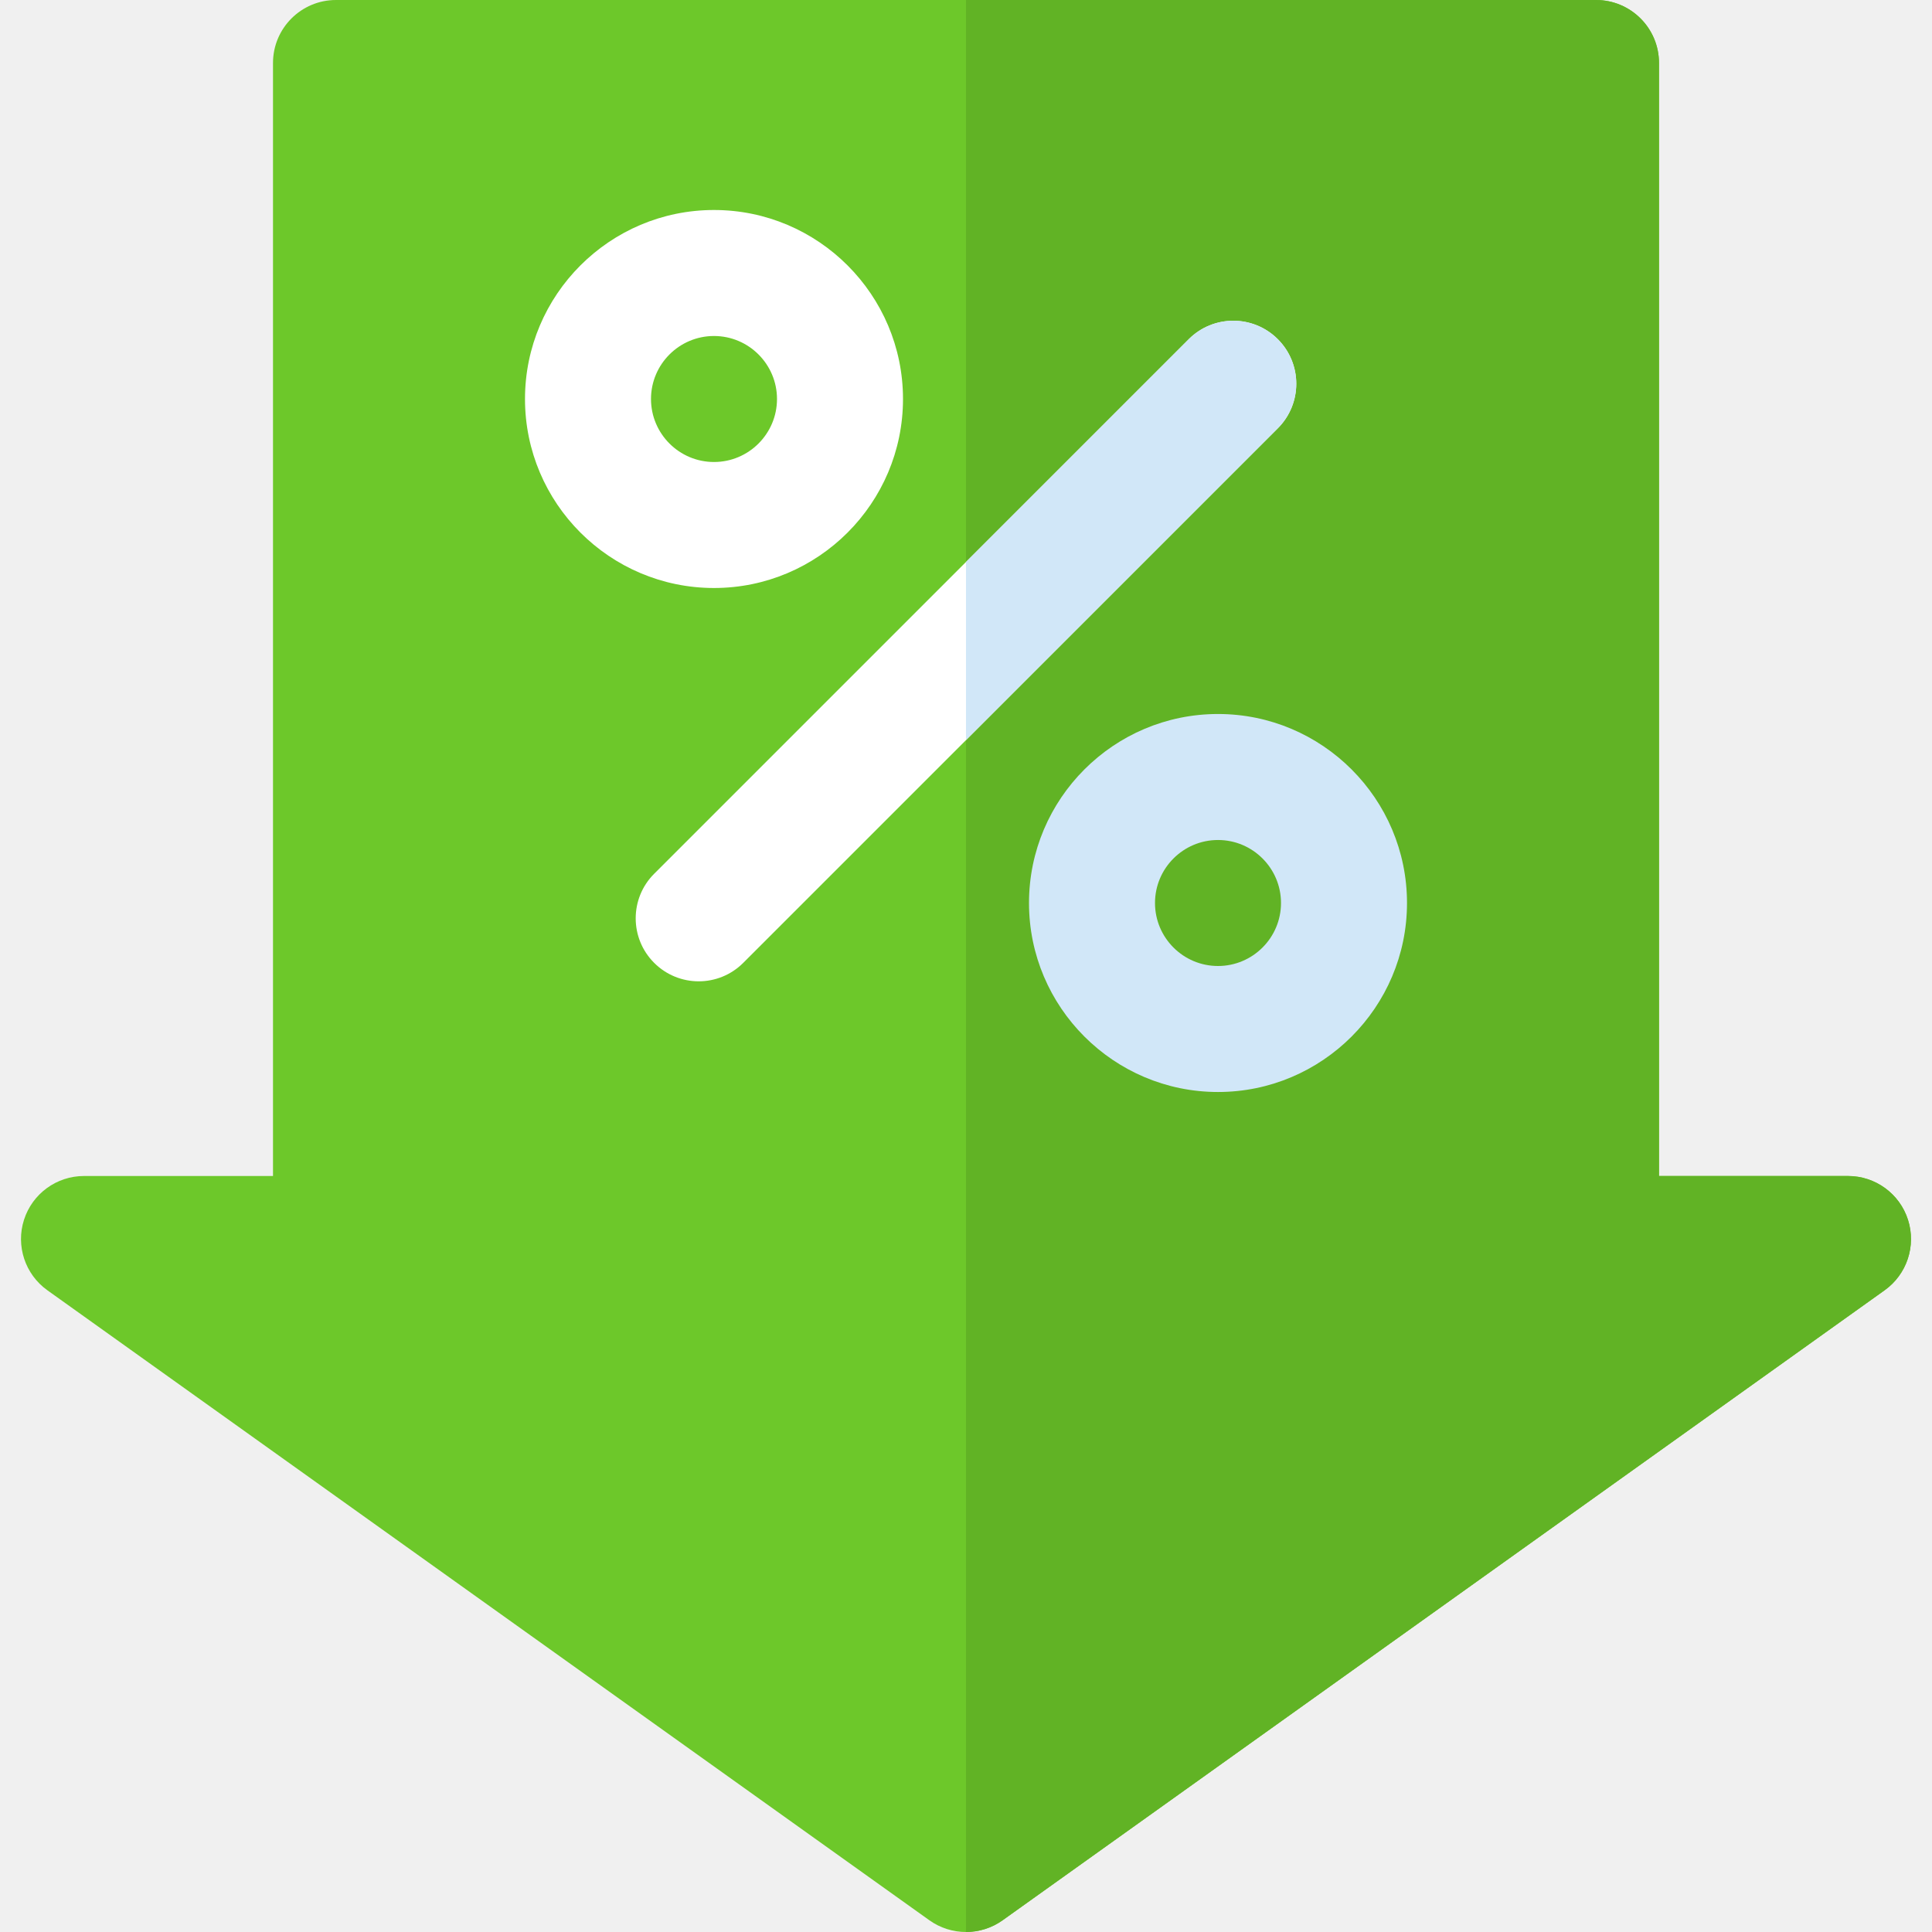
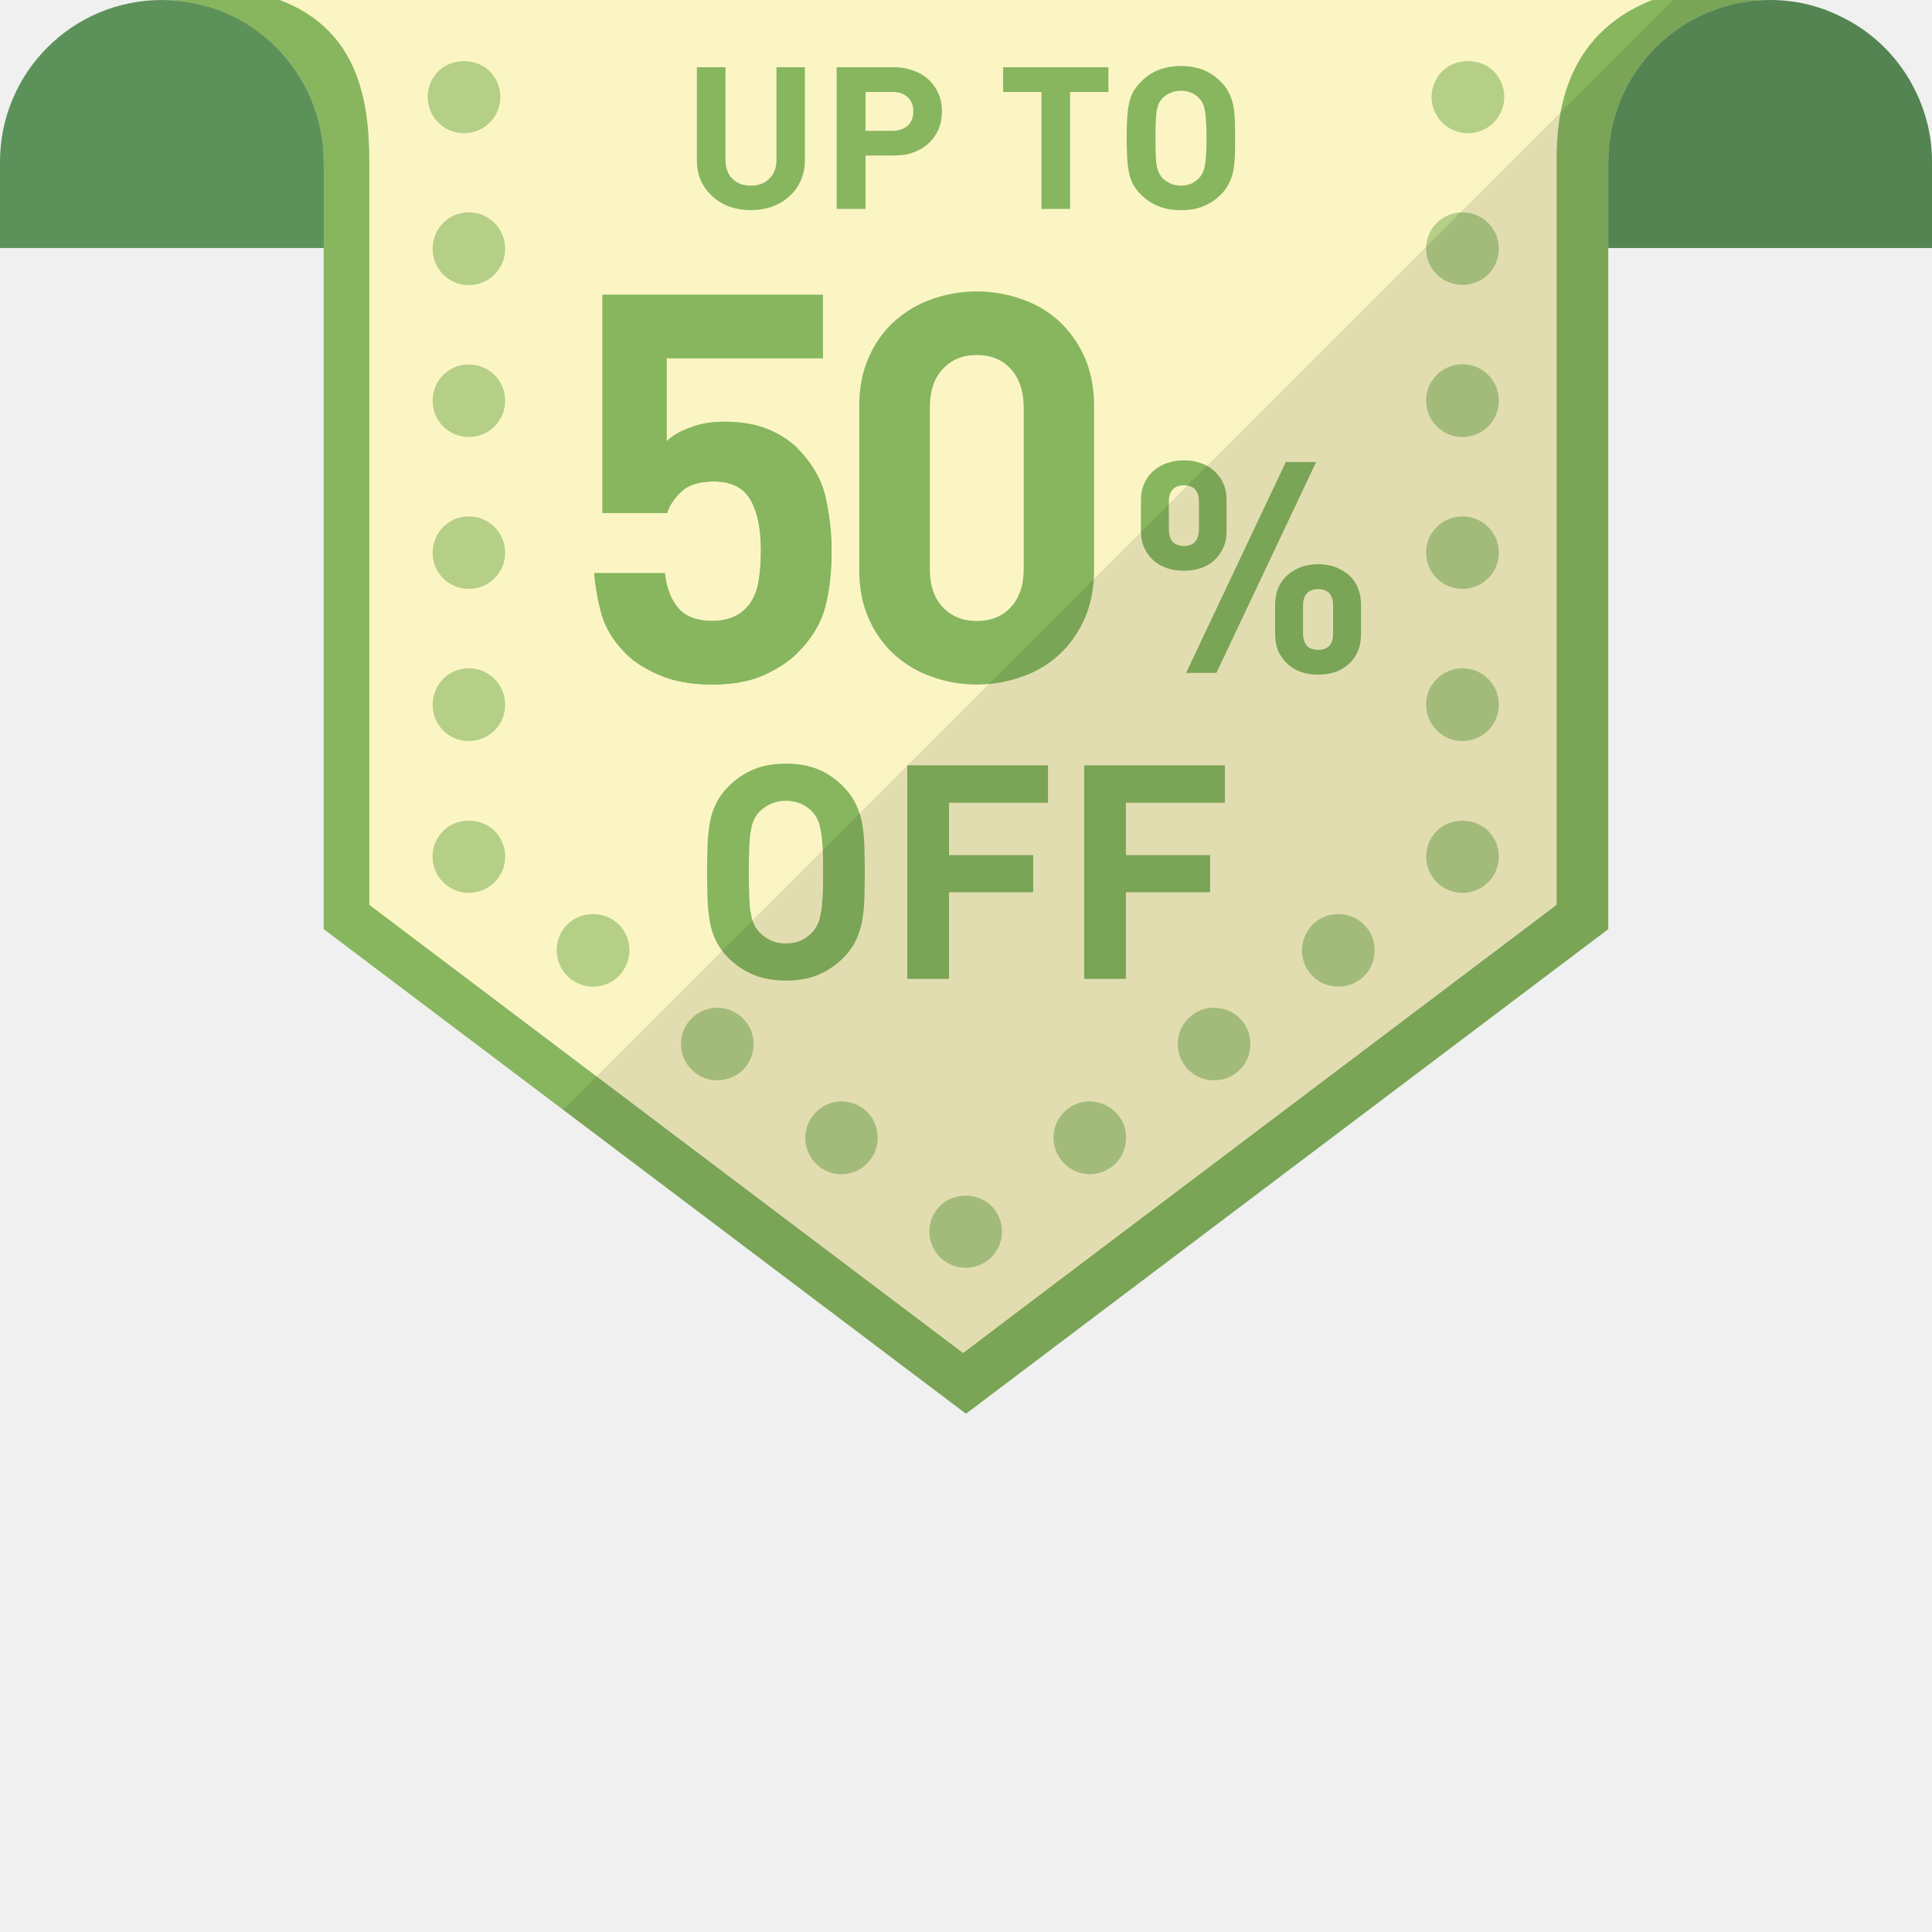
- <svg xmlns="http://www.w3.org/2000/svg" height="800px" width="800px" version="1.1" id="Layer_1" viewBox="0 0 512 512" xml:space="preserve">
-   <path style="fill:#6DC82A;" d="M256,512c-3.403,0-6.804-1.038-9.707-3.109L12.554,341.935c-5.902-4.217-8.408-11.772-6.191-18.685  c2.213-6.908,8.642-11.598,15.898-11.598h50.087V16.696C72.348,7.473,79.821,0,89.043,0h333.913c9.223,0,16.696,7.473,16.696,16.696  v294.957h50.087c7.256,0,13.685,4.69,15.896,11.598c2.217,6.913-0.288,14.467-6.191,18.685L265.706,508.891  C262.804,510.961,259.403,512,256,512z" />
-   <path style="fill:#61B325;" d="M489.739,311.652h-50.087V16.696C439.652,7.473,432.179,0,422.956,0H256v512l0,0  c3.403,0,6.804-1.038,9.707-3.109l233.739-166.957c5.902-4.217,8.408-11.772,6.191-18.685  C503.424,316.342,496.995,311.652,489.739,311.652z" />
-   <path style="fill:#FFFFFF;" d="M189.217,155.826c-27.619,0-50.087-22.468-50.087-50.087s22.468-50.087,50.087-50.087  s50.087,22.468,50.087,50.087S216.836,155.826,189.217,155.826z M189.217,89.043c-9.206,0-16.696,7.49-16.696,16.696  s7.49,16.696,16.696,16.696s16.696-7.49,16.696-16.696S198.423,89.043,189.217,89.043z" />
-   <path style="fill:#D1E7F8;" d="M322.783,289.391c-27.619,0-50.087-22.468-50.087-50.087s22.468-50.087,50.087-50.087  s50.087,22.468,50.087,50.087S350.402,289.391,322.783,289.391z M322.783,222.609c-9.206,0-16.696,7.49-16.696,16.696  S313.577,256,322.783,256c9.206,0,16.696-7.49,16.696-16.696S331.989,222.609,322.783,222.609z" />
-   <path style="fill:#FFFFFF;" d="M185.163,260.059c-4.272,0-8.544-1.631-11.804-4.892c-6.521-6.516-6.521-17.092,0-23.609  L315.027,89.891c6.521-6.521,17.087-6.521,23.609,0c6.521,6.516,6.521,17.092,0,23.609L196.967,255.167  C193.706,258.43,189.434,260.059,185.163,260.059z" />
-   <path style="fill:#D1E7F8;" d="M315.028,89.892L256,148.921v47.218l82.637-82.639c6.521-6.516,6.521-17.092,0-23.609  C332.115,83.369,321.55,83.369,315.028,89.892z" />
+ <svg xmlns="http://www.w3.org/2000/svg" height="800px" width="800px" version="1.1" id="_x34_" viewBox="0 0 512 512" xml:space="preserve">
+   <g>
+     <g>
+       <path style="fill:#87B65F;" d="M469.108,0.002c-23.729,0-42.892,19.228-42.892,42.892V246.23L288.279,350.277l-32.282,24.372    L85.779,246.23V42.893c0-18.07-11.125-33.503-26.944-39.741c-4.887-2.058-10.289-3.151-15.948-3.151H469.108z" />
+       <path style="fill:#FBF5C4;" d="M437.855,0.002c-24.115,9.517-25.337,31.831-25.337,42.892v196.906L278.762,340.76l-23.536,17.813    L97.868,239.799V42.893c0-16.077-2.829-34.982-23.729-42.892H437.855z" />
+       <g style="opacity:0.6;">
+         <path style="fill:#87B65F;" d="M124.258,236.633c-2.537,0-5.011-1.029-6.808-2.826c-1.8-1.8-2.825-4.271-2.825-6.808     s1.025-5.008,2.825-6.808c3.566-3.597,10.019-3.597,13.616,0c1.797,1.8,2.826,4.271,2.826,6.808s-1.029,5.008-2.826,6.808     C129.266,235.605,126.795,236.633,124.258,236.633z" />
+         <path style="fill:#87B65F;" d="M124.234,56.27c-5.338,0-9.582,4.308-9.582,9.646c0,5.338,4.244,9.646,9.582,9.646     c5.338,0,9.646-4.308,9.646-9.646C133.88,60.577,129.571,56.27,124.234,56.27z M124.234,96.59c-5.338,0-9.582,4.244-9.582,9.581     c0,5.338,4.244,9.646,9.582,9.646c5.338,0,9.646-4.308,9.646-9.646C133.88,100.833,129.571,96.59,124.234,96.59z      M124.234,136.845c-5.338,0-9.582,4.308-9.582,9.646c0,5.273,4.244,9.582,9.582,9.582c5.338,0,9.646-4.309,9.646-9.582     C133.88,141.153,129.571,136.845,124.234,136.845z M124.234,177.101c-2.572,0-4.823,0.964-6.559,2.572     c-1.865,1.801-3.022,4.309-3.022,7.074c0,5.337,4.244,9.646,9.582,9.646c2.765,0,5.273-1.158,7.074-3.087     c1.608-1.672,2.572-3.988,2.572-6.559C133.88,181.409,129.571,177.101,124.234,177.101z" />
+         <path style="fill:#87B65F;" d="M122.972,35.321c-2.537,0-5.039-1.026-6.808-2.826c-1.797-1.766-2.826-4.271-2.826-6.808     c0-2.534,1.029-5.008,2.826-6.805c3.566-3.565,10.019-3.565,13.616,0c1.8,1.797,2.825,4.271,2.825,6.805     c0,2.537-1.025,5.043-2.825,6.808C127.983,34.296,125.509,35.321,122.972,35.321z" />
+         <path style="fill:#87B65F;" d="M389.022,35.321c-2.537,0-5.011-1.026-6.808-2.826c-1.8-1.797-2.826-4.271-2.826-6.808     c0-2.534,1.026-5.008,2.826-6.805c3.562-3.597,10.019-3.597,13.613,0c1.8,1.797,2.829,4.271,2.829,6.805     c0,2.537-1.029,5.011-2.829,6.808C394.031,34.296,391.559,35.321,389.022,35.321z" />
+         <path style="fill:#87B65F;" d="M387.568,56.27c-5.337,0-9.646,4.308-9.646,9.646c0,5.338,4.308,9.582,9.646,9.582     s9.646-4.244,9.646-9.582C397.214,60.577,392.905,56.27,387.568,56.27z M387.568,96.525c-5.337,0-9.646,4.308-9.646,9.646     c0,5.338,4.308,9.646,9.646,9.646s9.646-4.308,9.646-9.646C397.214,100.833,392.905,96.525,387.568,96.525z M387.568,136.845     c-5.337,0-9.646,4.308-9.646,9.582c0,5.337,4.308,9.646,9.646,9.646s9.646-4.309,9.646-9.646     C397.214,141.153,392.905,136.845,387.568,136.845z M387.568,177.101c-5.337,0-9.646,4.308-9.646,9.646     c0,5.273,4.308,9.646,9.646,9.646s9.646-4.373,9.646-9.646C397.214,181.409,392.905,177.101,387.568,177.101z" />
+         <path style="fill:#87B65F;" d="M387.577,236.633c-2.537,0-5.011-1.029-6.808-2.826c-1.8-1.8-2.826-4.271-2.826-6.808     s1.026-5.008,2.826-6.808c3.566-3.563,10.019-3.597,13.616,0c1.797,1.8,2.825,4.271,2.825,6.808s-1.029,5.008-2.825,6.808     C392.585,235.605,390.114,236.633,387.577,236.633z" />
+         <path style="fill:#87B65F;" d="M362.36,246.037c-1.865-2.508-4.759-3.795-7.717-3.795c-1.993,0-4.051,0.579-5.788,1.93     c-4.244,3.215-5.08,9.196-1.865,13.505c1.865,2.507,4.759,3.794,7.653,3.794c2.058,0,4.116-0.643,5.852-1.93     c2.508-1.864,3.794-4.759,3.794-7.716C364.289,249.831,363.71,247.773,362.36,246.037z M329.435,270.859     c-1.865-2.508-4.759-3.794-7.717-3.794c-1.993,0-4.051,0.578-5.788,1.93c-4.244,3.215-5.08,9.26-1.865,13.503     c1.865,2.509,4.759,3.795,7.652,3.795c2.058,0,4.116-0.579,5.852-1.929c2.508-1.865,3.794-4.759,3.794-7.652     C331.364,274.653,330.785,272.595,329.435,270.859z M296.51,295.746c-1.93-2.508-4.823-3.858-7.781-3.858     c-1.993,0-3.987,0.643-5.723,1.929c-4.244,3.215-5.08,9.26-1.865,13.505c1.865,2.507,4.759,3.858,7.717,3.858     c1.993,0,4.051-0.643,5.787-1.993c2.508-1.865,3.794-4.759,3.794-7.653C298.439,299.476,297.861,297.482,296.51,295.746z" />
+         <path style="fill:#87B65F;" d="M255.917,335.989c-2.537,0-5.011-1.029-6.808-2.794c-1.8-1.831-2.826-4.302-2.826-6.808     c0-2.537,1.025-5.043,2.826-6.84c3.597-3.566,10.019-3.566,13.616,0c1.797,1.797,2.826,4.303,2.826,6.84     c0,2.506-1.029,4.977-2.826,6.808C260.926,334.961,258.454,335.989,255.917,335.989z" />
+         <path style="fill:#87B65F;" d="M163.011,244.172c-1.736-1.35-3.859-1.93-5.852-1.93c-2.958,0-5.852,1.287-7.717,3.795     c-3.151,4.244-2.315,10.289,1.929,13.504c1.736,1.287,3.794,1.93,5.787,1.93c2.958,0,5.852-1.351,7.717-3.858     c1.286-1.736,1.929-3.795,1.929-5.788C166.804,248.93,165.518,246.037,163.011,244.172z M195.871,268.995     c-1.736-1.287-3.73-1.93-5.788-1.93c-2.894,0-5.787,1.286-7.716,3.858c-3.151,4.244-2.315,10.225,1.929,13.44     c1.736,1.35,3.794,1.929,5.787,1.929c2.958,0,5.788-1.286,7.717-3.795c1.286-1.736,1.929-3.729,1.929-5.787     C199.729,273.818,198.379,270.923,195.871,268.995z M228.796,293.816c-1.736-1.286-3.73-1.929-5.723-1.929     c-2.958,0-5.852,1.35-7.717,3.858c-3.215,4.18-2.379,10.29,1.801,13.441c1.736,1.35,3.794,1.993,5.852,1.993     c2.894,0,5.788-1.351,7.652-3.858c1.351-1.736,1.93-3.795,1.93-5.788C232.59,298.575,231.304,295.681,228.796,293.816z" />
+       </g>
+       <g>
+         <path style="fill:#87B65F;" d="M218.764,131.701c-1.029-4.63-3.601-9.002-7.588-13.054c-2.122-2.057-4.759-3.729-7.974-5.016     c-3.151-1.221-6.881-1.864-11.189-1.864c-3.473,0-6.559,0.514-9.26,1.608c-2.766,1.029-4.759,2.251-6.109,3.601V94.918h41.413     V78.134h-58.39v57.811h17.105c0.643-1.993,1.93-3.923,3.794-5.659c1.865-1.801,4.759-2.7,8.553-2.7     c4.63,0,7.845,1.608,9.71,4.759c1.865,3.151,2.829,7.716,2.829,13.632c0,3.28-0.257,6.238-0.772,8.875     c-0.578,2.636-1.608,4.759-3.279,6.431c-2.187,2.185-5.145,3.28-8.874,3.28c-3.987,0-6.881-1.094-8.874-3.28     c-1.993-2.251-3.215-5.338-3.665-9.389H157.48c0.322,3.729,0.965,7.46,1.993,11.061c1.094,3.665,3.215,7.073,6.367,10.224     c2.186,2.251,5.209,4.116,9.067,5.788c3.794,1.608,8.424,2.443,13.826,2.443c5.337,0,9.903-0.835,13.568-2.443     c3.666-1.672,6.688-3.602,9.003-5.917c3.729-3.729,6.173-7.717,7.331-12.025c1.157-4.244,1.736-9.26,1.736-15.048     C220.372,141.089,219.793,136.33,218.764,131.701z" />
+         <path style="fill:#87B65F;" d="M287.443,94.724c-1.672-3.794-3.923-6.945-6.752-9.582c-2.829-2.572-6.109-4.565-9.903-5.851     c-3.794-1.351-7.781-2.058-11.897-2.058c-4.18,0-8.167,0.707-11.961,2.058c-3.73,1.286-7.01,3.28-9.903,5.851     c-2.894,2.637-5.145,5.788-6.817,9.582c-1.672,3.795-2.508,8.103-2.508,12.99v43.214c0,4.887,0.836,9.196,2.508,12.99     c1.672,3.795,3.923,6.946,6.817,9.582c2.893,2.572,6.173,4.566,9.903,5.852c3.794,1.35,7.781,2.057,11.961,2.057     c4.116,0,8.103-0.707,11.897-2.057c3.794-1.287,7.073-3.28,9.903-5.852c2.829-2.636,5.08-5.787,6.752-9.582     c1.672-3.794,2.508-8.103,2.508-12.99v-43.214C289.951,102.827,289.115,98.519,287.443,94.724z M271.302,150.735     c0,4.309-1.157,7.717-3.408,10.161c-2.251,2.444-5.273,3.666-9.003,3.666c-3.73,0-6.752-1.222-9.067-3.666     c-2.315-2.444-3.408-5.852-3.408-10.161v-42.699c0-4.309,1.093-7.717,3.408-10.225c2.315-2.507,5.337-3.729,9.067-3.729     c3.73,0,6.752,1.222,9.003,3.729c2.251,2.508,3.408,5.917,3.408,10.225V150.735z" />
+         <path style="fill:#87B65F;" d="M218.764,131.701c-1.029-4.63-3.601-9.002-7.588-13.054c-2.122-2.057-4.759-3.729-7.974-5.016     c-3.151-1.221-6.881-1.864-11.189-1.864c-3.473,0-6.559,0.514-9.26,1.608c-2.766,1.029-4.759,2.251-6.109,3.601V94.918h41.413     V78.134h-58.39v57.811h17.105c0.643-1.993,1.93-3.923,3.794-5.659c1.865-1.801,4.759-2.7,8.553-2.7     c4.63,0,7.845,1.608,9.71,4.759c1.865,3.151,2.829,7.716,2.829,13.632c0,3.28-0.257,6.238-0.772,8.875     c-0.578,2.636-1.608,4.759-3.279,6.431c-2.187,2.185-5.145,3.28-8.874,3.28c-3.987,0-6.881-1.094-8.874-3.28     c-1.993-2.251-3.215-5.338-3.665-9.389H157.48c0.322,3.729,0.965,7.46,1.993,11.061c1.094,3.665,3.215,7.073,6.367,10.224     c2.186,2.251,5.209,4.116,9.067,5.788c3.794,1.608,8.424,2.443,13.826,2.443c5.337,0,9.903-0.835,13.568-2.443     c3.666-1.672,6.688-3.602,9.003-5.917c3.729-3.729,6.173-7.717,7.331-12.025c1.157-4.244,1.736-9.26,1.736-15.048     C220.372,141.089,219.793,136.33,218.764,131.701z" />
+       </g>
+       <g>
+         <path style="fill:#5C925A;" d="M85.803,42.902v22.831H0V42.902C0,19.203,19.203,0,42.902,0S85.803,19.203,85.803,42.902z" />
+         <path style="fill:#5C925A;" d="M512,42.893v22.829h-85.784V42.893c0-23.664,19.163-42.892,42.892-42.892     c6.559,0,12.733,1.479,18.263,4.18c9.003,4.18,16.334,11.51,20.514,20.514C510.521,30.225,512,36.399,512,42.893z" />
+       </g>
+       <g>
+         <path style="fill:#87B65F;" d="M205.774,17.815v24.437c0,2.186-0.643,3.857-1.865,5.08c-1.222,1.222-2.83,1.865-4.952,1.865     c-2.058,0-3.665-0.643-4.887-1.865c-1.222-1.222-1.8-2.893-1.8-5.08V17.815h-7.588v24.693c0,1.993,0.386,3.858,1.093,5.466     c0.772,1.608,1.801,2.958,3.087,4.116c1.286,1.158,2.765,2.057,4.502,2.701c1.736,0.578,3.601,0.9,5.595,0.9     s3.923-0.322,5.595-0.9c1.736-0.644,3.28-1.543,4.566-2.701c1.286-1.158,2.315-2.508,3.022-4.116     c0.772-1.608,1.158-3.473,1.158-5.466V17.815H205.774z" />
+         <path style="fill:#87B65F;" d="M248.795,25.017c-0.579-1.415-1.415-2.637-2.508-3.729c-1.093-1.094-2.443-1.93-4.051-2.509     c-1.608-0.642-3.408-0.964-5.402-0.964h-15.112v37.555h7.652V41.222h7.459c1.993,0,3.794-0.257,5.402-0.9     c1.608-0.579,2.958-1.479,4.051-2.508c1.094-1.093,1.93-2.315,2.508-3.729c0.579-1.479,0.836-2.958,0.836-4.566     C249.631,27.975,249.374,26.431,248.795,25.017z M240.564,33.247c-0.965,0.965-2.379,1.415-4.116,1.415h-7.074V24.374h7.074     c1.736,0,3.151,0.45,4.116,1.415c1.029,0.965,1.479,2.186,1.479,3.73C242.043,31.062,241.593,32.348,240.564,33.247z" />
+         <path style="fill:#87B65F;" d="M265.836,17.815v6.559h10.161v30.995h7.588V24.374h10.16v-6.559H265.836z" />
+         <path style="fill:#87B65F;" d="M327.249,31.768c-0.064-1.479-0.193-2.765-0.45-3.986c-0.257-1.222-0.643-2.316-1.222-3.344     c-0.515-1.029-1.222-1.994-2.251-2.958c-1.286-1.287-2.765-2.251-4.437-2.959c-1.672-0.643-3.665-1.029-5.916-1.029     c-2.251,0-4.244,0.386-5.917,1.029c-1.736,0.707-3.215,1.672-4.501,2.959c-1.029,0.964-1.736,1.929-2.315,2.958     c-0.514,1.028-0.9,2.122-1.093,3.344c-0.257,1.221-0.386,2.507-0.45,3.986c-0.064,1.415-0.129,3.023-0.129,4.823     c0,1.801,0.064,3.408,0.129,4.887c0.064,1.415,0.193,2.766,0.45,3.988c0.193,1.221,0.579,2.314,1.093,3.344     c0.579,1.028,1.286,1.993,2.315,2.958c1.286,1.221,2.766,2.251,4.501,2.893c1.672,0.707,3.665,1.029,5.917,1.029     c2.251,0,4.244-0.322,5.916-1.029c1.672-0.643,3.151-1.672,4.437-2.893c1.029-0.965,1.736-1.929,2.251-2.958     c0.579-1.03,0.965-2.123,1.222-3.344c0.258-1.222,0.386-2.573,0.45-3.988c0.064-1.479,0.064-3.086,0.064-4.887     C327.313,34.791,327.313,33.184,327.249,31.768z M319.596,41.093c-0.064,1.158-0.129,2.122-0.321,2.894     c-0.129,0.771-0.322,1.35-0.579,1.8c-0.193,0.514-0.514,0.965-0.9,1.351c-0.515,0.578-1.222,1.093-1.993,1.479     c-0.836,0.385-1.801,0.578-2.829,0.578c-1.094,0-1.993-0.193-2.829-0.578c-0.836-0.386-1.544-0.901-2.122-1.479     c-0.322-0.386-0.643-0.837-0.9-1.351c-0.193-0.45-0.386-1.029-0.579-1.8c-0.129-0.772-0.193-1.736-0.257-2.894     c-0.064-1.222-0.064-2.701-0.064-4.502c0-1.8,0-3.28,0.064-4.437c0.064-1.157,0.129-2.186,0.257-2.958     c0.193-0.772,0.386-1.35,0.579-1.865c0.257-0.451,0.579-0.9,0.9-1.286c0.578-0.579,1.286-1.094,2.122-1.415     c0.836-0.386,1.736-0.579,2.829-0.579c1.029,0,1.993,0.193,2.829,0.579c0.772,0.321,1.479,0.835,1.993,1.415     c0.386,0.385,0.707,0.835,0.9,1.286c0.258,0.515,0.45,1.093,0.579,1.865c0.193,0.772,0.257,1.801,0.321,2.958     c0.129,1.157,0.129,2.637,0.129,4.437C319.725,38.392,319.725,39.871,319.596,41.093z" />
+       </g>
+       <g>
+         <path style="fill:#87B65F;" d="M359.787,155.622c-0.578-1.35-1.415-2.443-2.444-3.344c-1.093-0.9-2.25-1.543-3.601-2.057     c-1.415-0.45-2.829-0.707-4.437-0.707c-1.543,0-3.022,0.258-4.373,0.707c-1.351,0.514-2.572,1.158-3.601,2.057     c-1.029,0.901-1.865,1.994-2.508,3.344c-0.578,1.351-0.9,2.894-0.9,4.63v7.781c0,1.801,0.322,3.344,0.9,4.694     c0.643,1.287,1.479,2.444,2.508,3.344c1.029,0.9,2.251,1.608,3.601,2.057c1.351,0.451,2.829,0.644,4.373,0.644     c1.608,0,3.023-0.193,4.437-0.644c1.351-0.45,2.508-1.157,3.601-2.057c1.029-0.9,1.865-2.057,2.444-3.344     c0.579-1.35,0.9-2.894,0.9-4.694v-7.781C360.688,158.516,360.366,156.973,359.787,155.622z M353.292,167.84     c0,2.894-1.286,4.373-3.987,4.373c-2.636,0-3.987-1.479-3.987-4.373v-7.267c0-2.958,1.351-4.437,3.987-4.437     c2.701,0,3.987,1.479,3.987,4.437V167.84z M340.753,122.441l-26.43,55.882h8.038l26.43-55.882H340.753z M324.162,128.099     c-0.579-1.35-1.415-2.443-2.444-3.343c-0.965-0.9-2.187-1.608-3.601-2.057c-1.351-0.451-2.829-0.708-4.309-0.708     c-1.608,0-3.087,0.258-4.437,0.708c-1.415,0.45-2.637,1.157-3.665,2.057c-1.029,0.9-1.865,1.993-2.444,3.343     c-0.643,1.287-0.9,2.894-0.9,4.631v7.781c0,1.801,0.257,3.344,0.9,4.695c0.578,1.286,1.415,2.443,2.444,3.343     c1.029,0.9,2.251,1.608,3.665,2.057c1.35,0.451,2.829,0.644,4.437,0.644c1.479,0,2.958-0.193,4.309-0.644     c1.415-0.45,2.636-1.157,3.601-2.057c1.029-0.9,1.865-2.058,2.444-3.343c0.643-1.351,0.9-2.894,0.9-4.695v-7.781     C325.062,130.993,324.805,129.386,324.162,128.099z M317.731,140.189c0,2.958-1.351,4.501-3.923,4.501     c-2.701,0-4.051-1.543-4.051-4.501v-7.139c0-2.958,1.35-4.437,4.051-4.437c2.572,0,3.923,1.479,3.923,4.437V140.189z" />
+       </g>
+       <g>
+         <path style="fill:#87B65F;" d="M229.053,223.852c-0.064-2.187-0.321-4.18-0.643-6.045c-0.386-1.8-0.965-3.472-1.736-5.015     c-0.772-1.544-1.865-3.023-3.28-4.438c-1.929-1.93-4.051-3.408-6.495-4.438c-2.444-1.028-5.338-1.543-8.617-1.543     c-3.28,0-6.174,0.515-8.617,1.543c-2.443,1.029-4.63,2.508-6.559,4.438c-1.415,1.415-2.508,2.893-3.28,4.438     c-0.772,1.543-1.351,3.215-1.672,5.015c-0.321,1.865-0.578,3.858-0.643,6.045c-0.064,2.122-0.129,4.566-0.129,7.266     c0,2.701,0.064,5.145,0.129,7.332c0.064,2.185,0.321,4.179,0.643,5.98c0.322,1.865,0.9,3.537,1.672,5.08     c0.772,1.543,1.865,3.022,3.28,4.437c1.929,1.865,4.116,3.344,6.559,4.372c2.444,1.03,5.337,1.544,8.617,1.544     c3.28,0,6.174-0.514,8.617-1.544c2.444-1.028,4.566-2.507,6.495-4.372c1.415-1.415,2.508-2.893,3.28-4.437     c0.772-1.543,1.351-3.215,1.736-5.08c0.322-1.801,0.579-3.795,0.643-5.98c0.064-2.187,0.129-4.631,0.129-7.332     C229.182,228.417,229.117,225.974,229.053,223.852z M217.992,237.87c-0.129,1.736-0.257,3.215-0.515,4.372     c-0.193,1.094-0.45,2.058-0.836,2.766c-0.322,0.707-0.772,1.351-1.286,1.929c-0.772,0.9-1.8,1.672-2.958,2.251     c-1.222,0.579-2.572,0.836-4.116,0.836c-1.543,0-2.894-0.257-4.051-0.836c-1.222-0.579-2.251-1.35-3.087-2.251     c-0.515-0.578-0.965-1.222-1.286-1.929c-0.386-0.707-0.643-1.671-0.836-2.766c-0.257-1.157-0.386-2.636-0.45-4.372     c-0.064-1.801-0.128-4.051-0.128-6.752c0-2.7,0.064-4.952,0.128-6.687c0.064-1.801,0.193-3.28,0.45-4.438     c0.193-1.157,0.45-2.057,0.836-2.829c0.321-0.707,0.772-1.35,1.286-1.93c0.836-0.9,1.865-1.608,3.087-2.186     c1.158-0.514,2.508-0.836,4.051-0.836c1.543,0,2.894,0.322,4.116,0.836c1.157,0.578,2.186,1.286,2.958,2.186     c0.515,0.579,0.965,1.222,1.286,1.93c0.386,0.772,0.643,1.672,0.836,2.829c0.257,1.158,0.386,2.637,0.515,4.438     c0.129,1.736,0.129,3.987,0.129,6.687C218.121,233.819,218.121,236.069,217.992,237.87z" />
+         <path style="fill:#87B65F;" d="M277.733,212.727v-9.903h-37.298v56.59h11.061v-22.958h22.314v-9.839h-22.314v-13.89H277.733z" />
+         <path style="fill:#87B65F;" d="M324.612,212.727v-9.903h-37.298v56.59h11.061v-22.958h22.314v-9.839h-22.314v-13.89H324.612z" />
+       </g>
+     </g>
+     <path style="opacity:0.1;fill:#040000;" d="M469.093,0c-0.063,0-0.124,0.009-0.187,0.009h-25.592L149.242,294.081l106.755,80.57   l170.194-128.449V109.19V65.733h85.803V42.903C511.994,19.203,492.792,0,469.093,0z" />
+   </g>
</svg>
